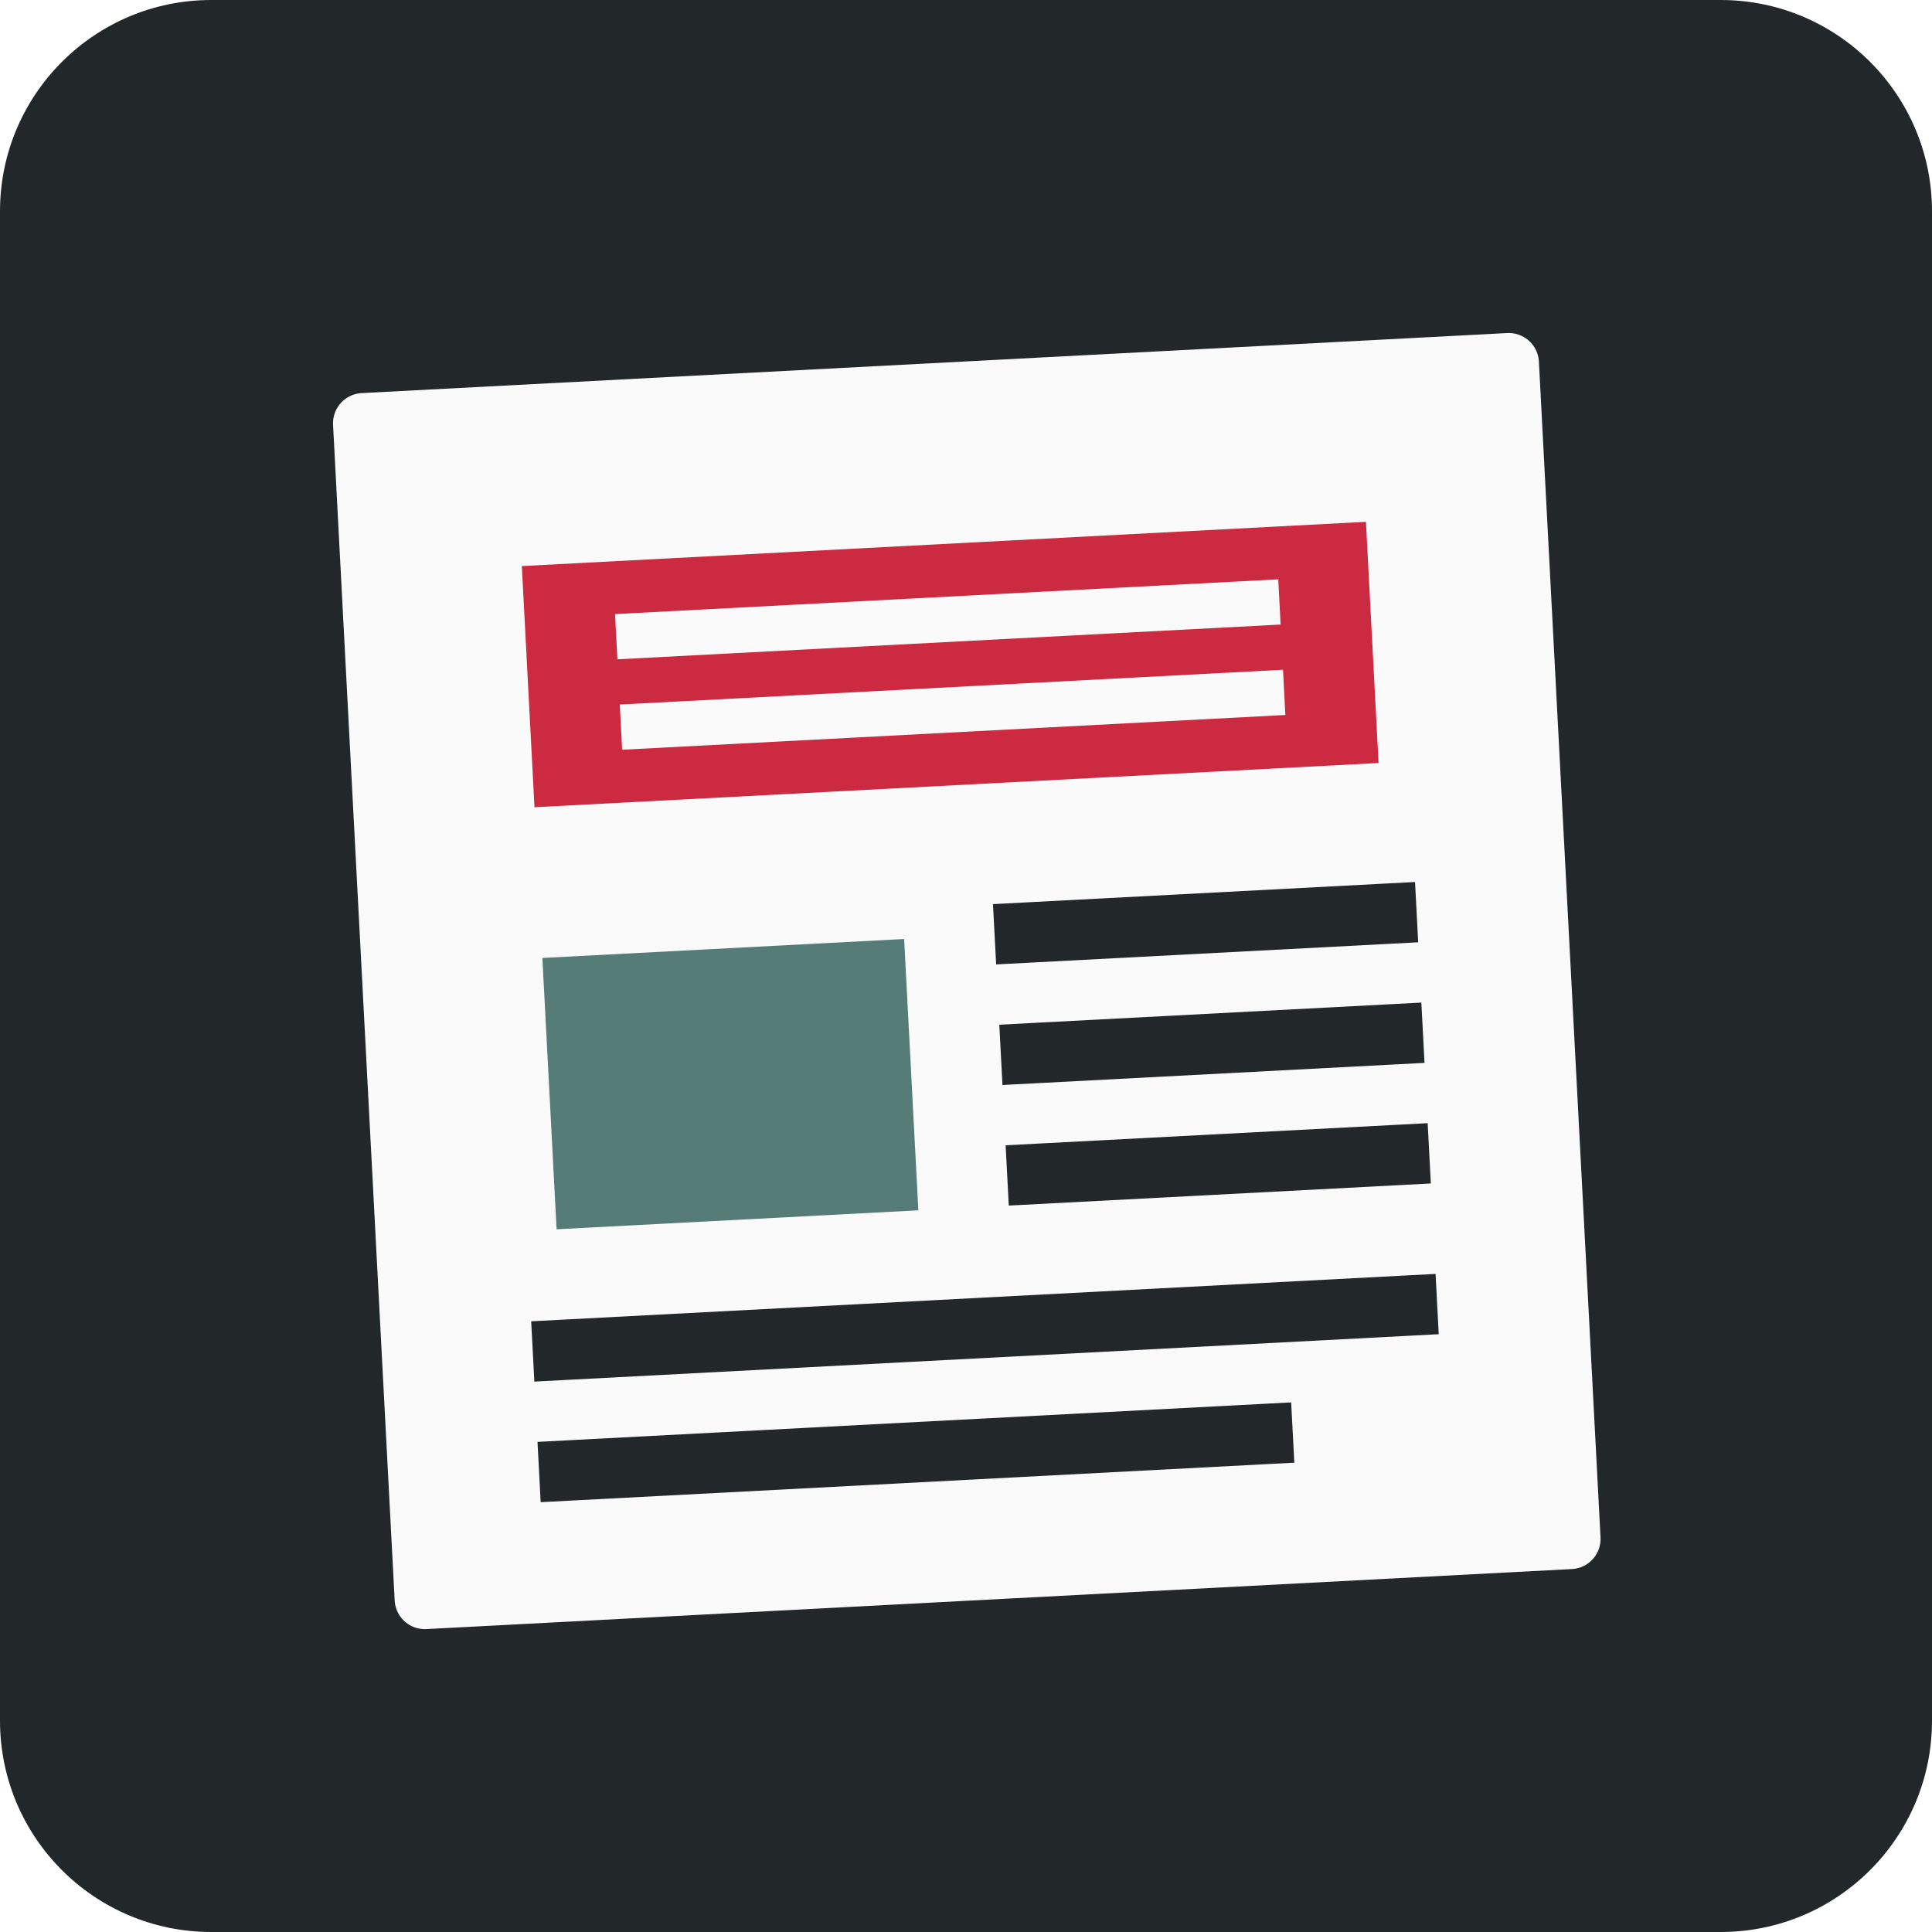
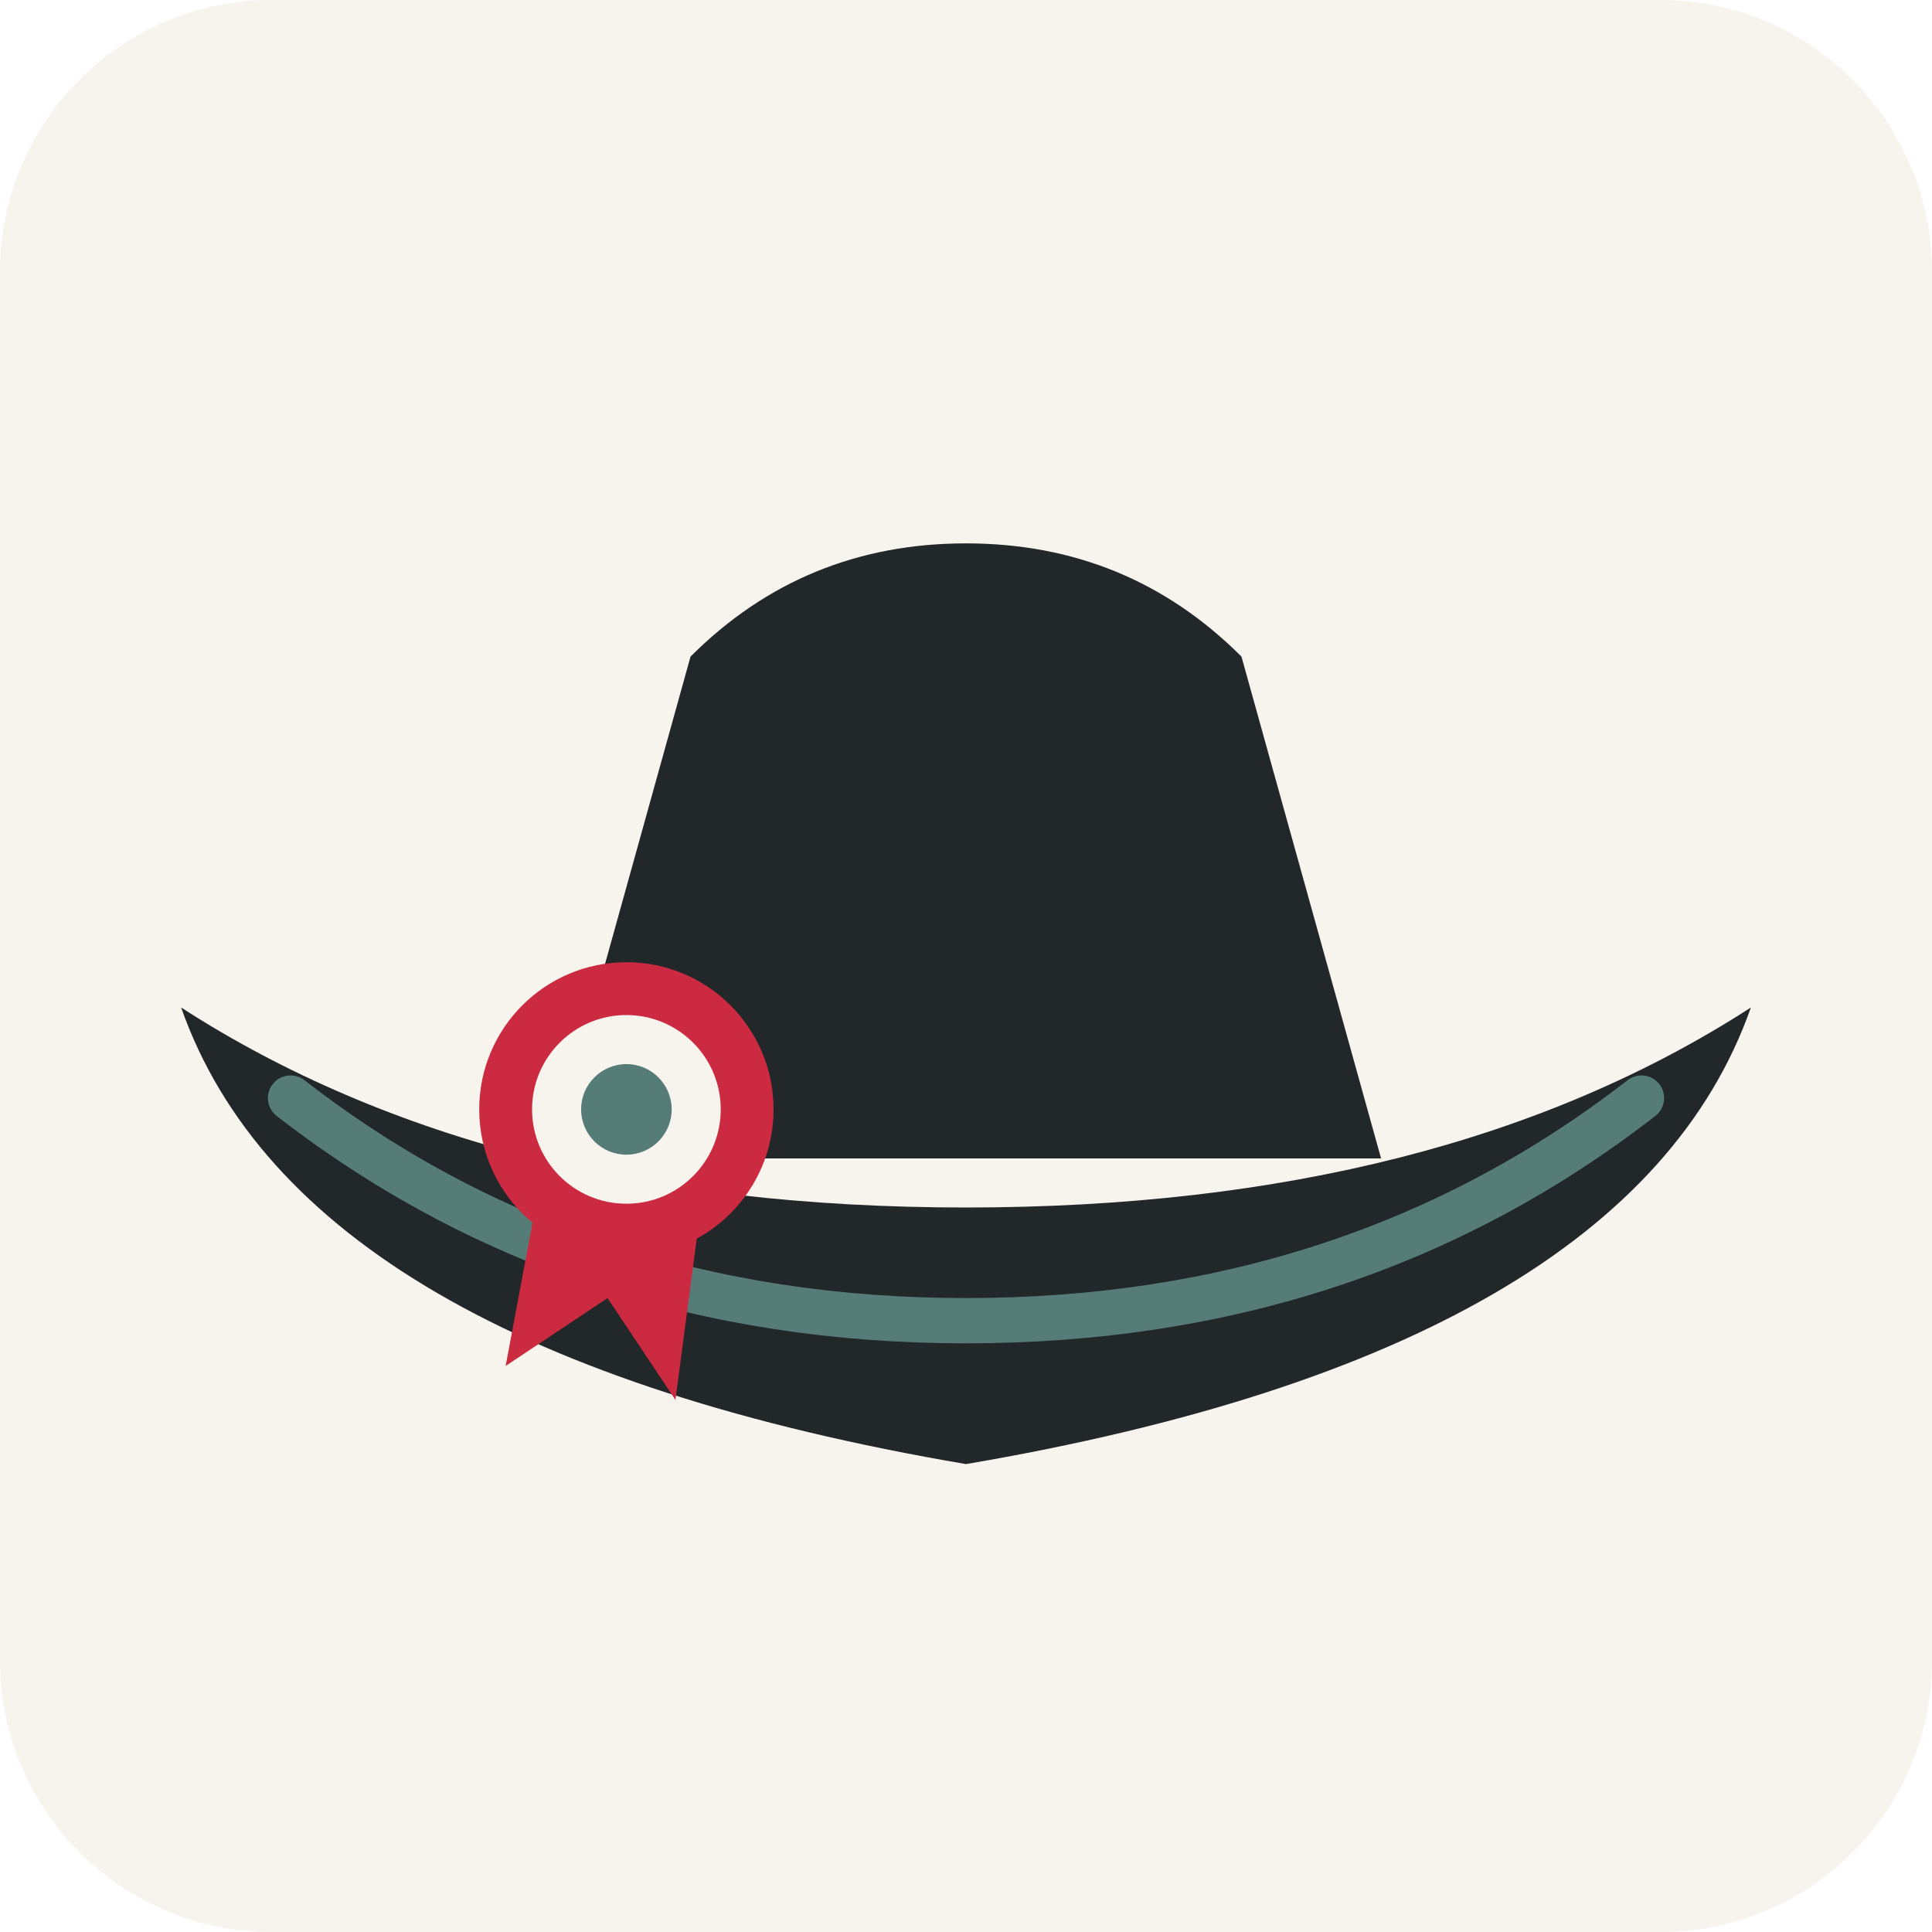
- <svg xmlns="http://www.w3.org/2000/svg" viewBox="0 0 64 64">
-   <rect width="64" height="64" rx="7" fill="#22272a" />
-   <g transform="rotate(-3 32 32)">
-     <path d="M13 13h38v39H13z" fill="#fafafa" stroke="#fafafa" stroke-linejoin="round" stroke-width="2" />
-     <path d="M18 18h28v8H18z" fill="#cc2a41" />
-     <path d="M21 20.5h22M21 23.5h22" stroke="#fafafa" stroke-width="1.5" />
-     <path d="M18 31h12v9H18z" fill="#567c77" />
-     <path d="M34 31h12M34 35h12M34 39h12M18 44h28M18 48h23" fill="none" stroke="#22272a" stroke-linecap="square" stroke-width="2" />
-   </g>
+ <svg xmlns="http://www.w3.org/2000/svg" viewBox="0 0 512 512" role="img" aria-labelledby="title">
+   <rect width="512" height="512" rx="72" fill="#f7f4ed" />
+   <path d="M146 307 183 174q30-30 73-30t73 30l37 133Z" fill="#22272a" />
+   <path d="M48 267q82 53 208 53t208-53q-32 91-208 121Q80 358 48 267Z" fill="#22272a" />
+   <path d="M77 291q76 59 179 59t179-59" fill="none" stroke="#567c77" stroke-linecap="round" stroke-width="12" />
+   <path d="m143 314-9 48 27-18 18 27 7-53Z" fill="#cc2a41" />
+   <circle cx="166" cy="294" r="39" fill="#cc2a41" />
+   <circle cx="166" cy="294" r="25" fill="#f7f4ed" />
+   <circle cx="166" cy="294" r="12" fill="#567c77" />
</svg>
